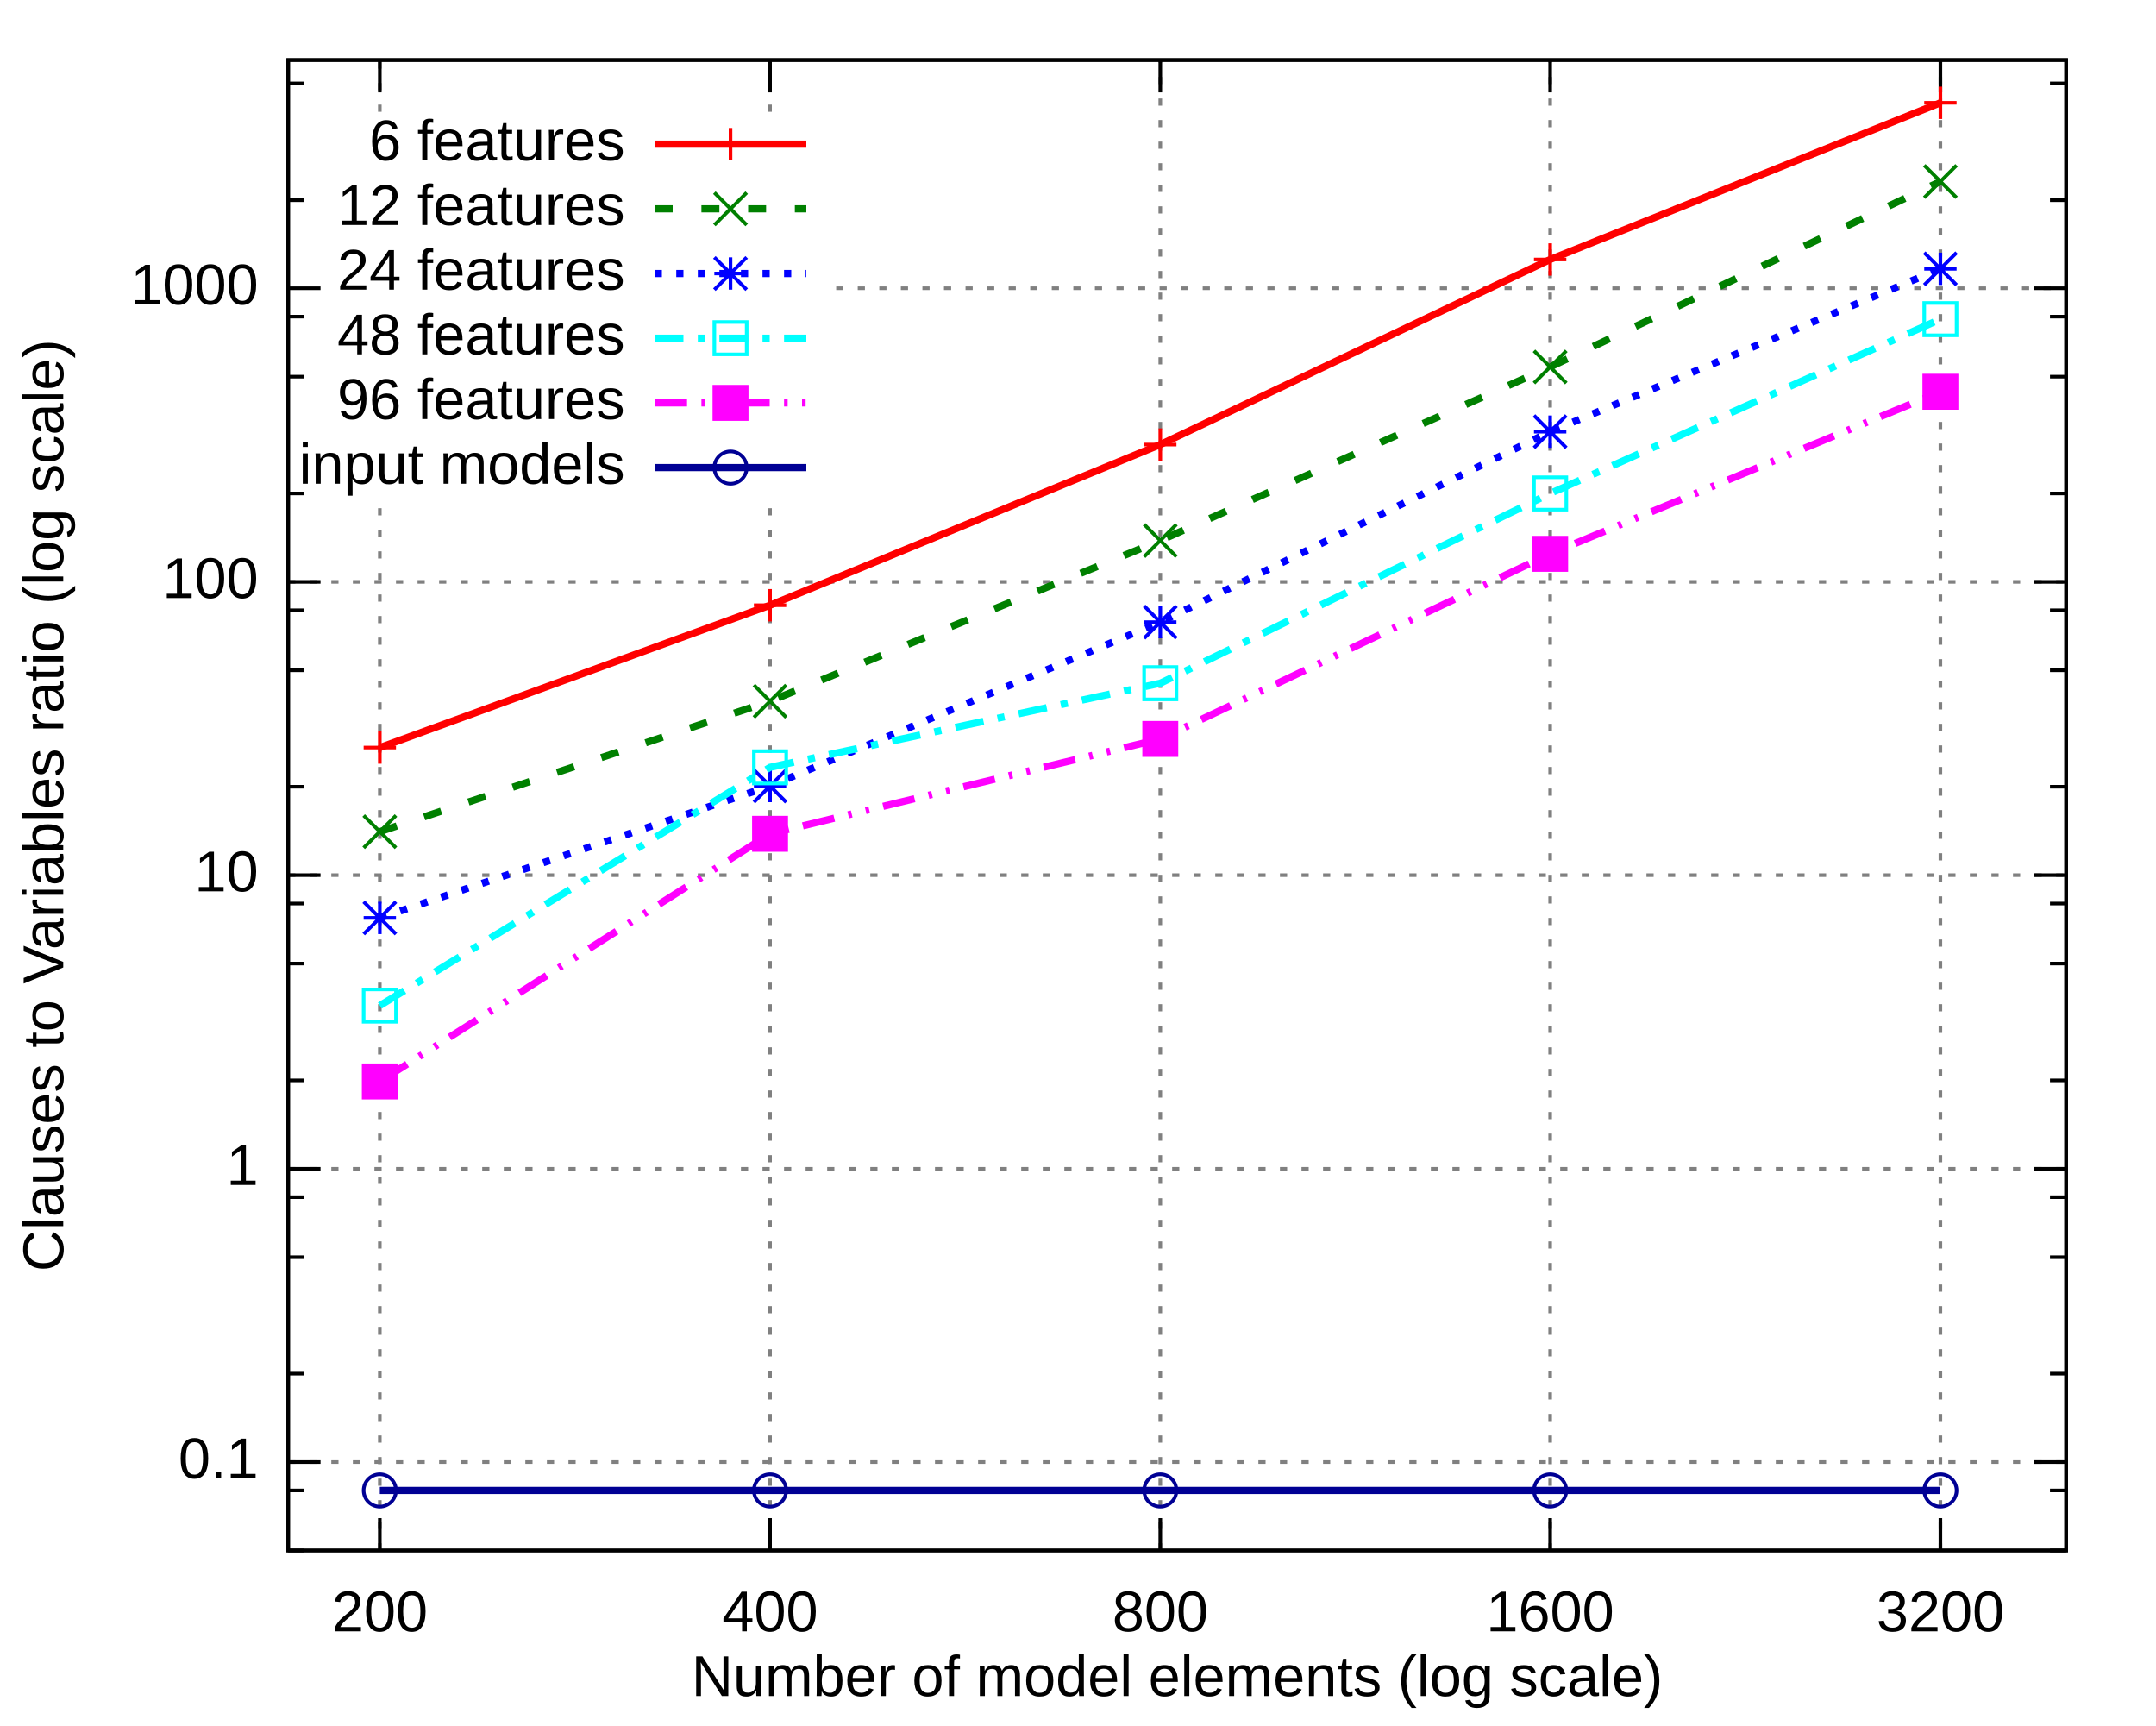
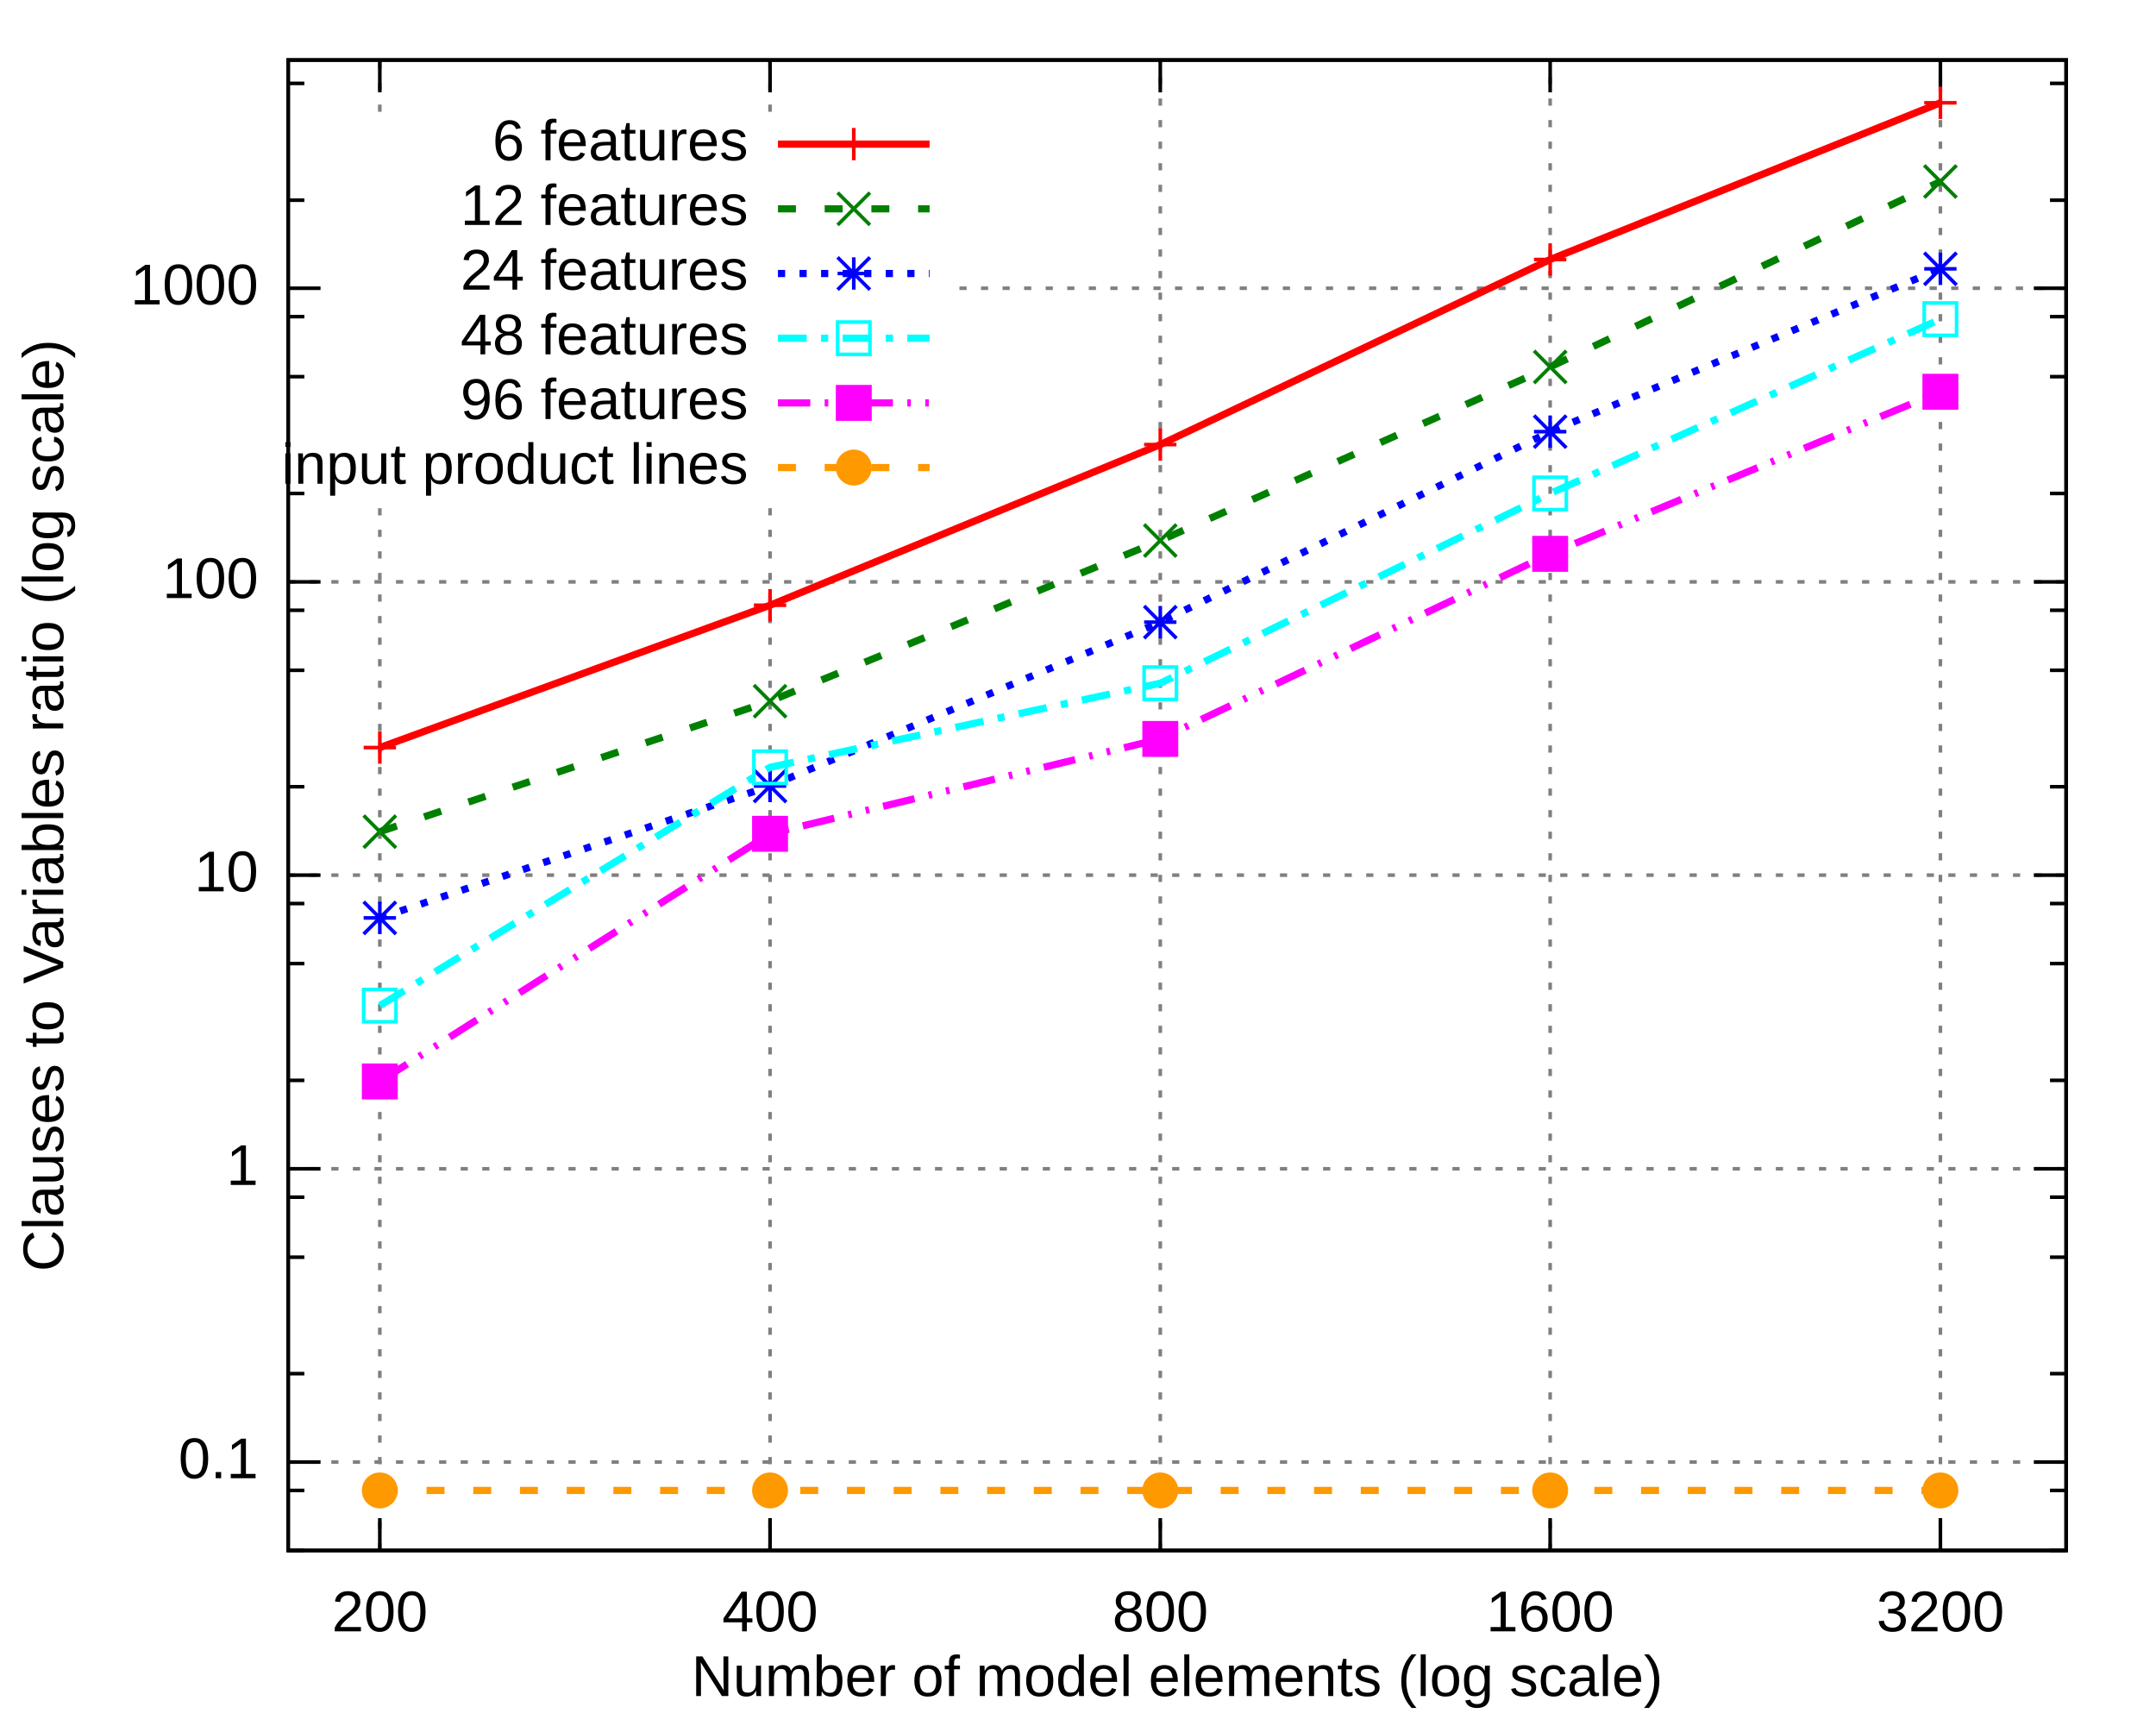
<svg xmlns="http://www.w3.org/2000/svg" xmlns:xlink="http://www.w3.org/1999/xlink" width="600" height="480" viewBox="0 0 600 480">
  <g id="gnuplot_canvas">
    <rect x="0" y="0" width="600" height="480" fill="none" />
    <defs>
      <circle id="gpDot" r="0.5" stroke-width="0.5" />
      <path id="gpPt0" stroke-width="0.222" stroke="currentColor" d="M-1,0 h2 M0,-1 v2" />
      <path id="gpPt1" stroke-width="0.222" stroke="currentColor" d="M-1,-1 L1,1 M1,-1 L-1,1" />
      <path id="gpPt2" stroke-width="0.222" stroke="currentColor" d="M-1,0 L1,0 M0,-1 L0,1 M-1,-1 L1,1 M-1,1 L1,-1" />
      <rect id="gpPt3" stroke-width="0.222" stroke="currentColor" x="-1" y="-1" width="2" height="2" />
      <rect id="gpPt4" stroke-width="0.222" stroke="currentColor" fill="currentColor" x="-1" y="-1" width="2" height="2" />
      <circle id="gpPt5" stroke-width="0.222" stroke="currentColor" cx="0" cy="0" r="1" />
      <use xlink:href="#gpPt5" id="gpPt6" fill="currentColor" stroke="none" />
      <path id="gpPt7" stroke-width="0.222" stroke="currentColor" d="M0,-1.33 L-1.33,0.67 L1.33,0.67 z" />
      <use xlink:href="#gpPt7" id="gpPt8" fill="currentColor" stroke="none" />
      <use xlink:href="#gpPt7" id="gpPt9" stroke="currentColor" transform="rotate(180)" />
      <use xlink:href="#gpPt9" id="gpPt10" fill="currentColor" stroke="none" />
      <use xlink:href="#gpPt3" id="gpPt11" stroke="currentColor" transform="rotate(45)" />
      <use xlink:href="#gpPt11" id="gpPt12" fill="currentColor" stroke="none" />
+       <filter id="greybox" filterUnits="objectBoundingBox" x="0" y="0" height="1" width="1">
+         <feFlood flood-color="lightgrey" flood-opacity="1" result="grey" />
+         <feComposite in="SourceGraphic" in2="grey" operator="atop" />
+       </filter>
    </defs>
    <g style="fill:none; color:white; stroke:currentColor; stroke-width:1.00; stroke-linecap:butt; stroke-linejoin:miter">
</g>
    <g style="fill:none; color:black; stroke:currentColor; stroke-width:1.00; stroke-linecap:butt; stroke-linejoin:miter">
      <path stroke="black" d="M80.2,431.4 L84.7,431.4 M575.0,431.4 L570.5,431.4 M80.2,414.7 L84.7,414.7 M575.0,414.7 L570.5,414.7     " />
    </g>
    <g style="fill:none; color:gray; stroke:currentColor; stroke-width:1.00; stroke-linecap:butt; stroke-linejoin:miter">
      <path stroke="gray" stroke-dasharray=" 2,4" class="gridline" d="M80.2,406.8 L575.0,406.8  " />
    </g>
    <g style="fill:none; color:black; stroke:currentColor; stroke-width:1.00; stroke-linecap:butt; stroke-linejoin:miter">
      <path stroke="black" d="M80.2,406.8 L89.2,406.8 M575.0,406.8 L566.0,406.8  " />
      <g transform="translate(71.9,411.3)" style="stroke:none; fill:black; font-family:Arial; font-size:12.00pt; text-anchor:end">
        <text> 0.1</text>
      </g>
      <path stroke="black" d="M80.2,382.2 L84.7,382.2 M575.0,382.2 L570.5,382.2 M80.2,349.8 L84.7,349.8 M575.0,349.8 L570.5,349.8    M80.2,333.1 L84.7,333.1 M575.0,333.1 L570.5,333.1  " />
    </g>
    <g style="fill:none; color:gray; stroke:currentColor; stroke-width:1.00; stroke-linecap:butt; stroke-linejoin:miter">
      <path stroke="gray" stroke-dasharray=" 2,4" class="gridline" d="M80.2,325.2 L575.0,325.2  " />
    </g>
    <g style="fill:none; color:black; stroke:currentColor; stroke-width:1.00; stroke-linecap:butt; stroke-linejoin:miter">
      <path stroke="black" d="M80.2,325.2 L89.2,325.2 M575.0,325.2 L566.0,325.2  " />
      <g transform="translate(71.9,329.7)" style="stroke:none; fill:black; font-family:Arial; font-size:12.00pt; text-anchor:end">
        <text> 1</text>
      </g>
      <path stroke="black" d="M80.2,300.6 L84.7,300.6 M575.0,300.6 L570.5,300.6 M80.2,268.1 L84.7,268.1 M575.0,268.1 L570.5,268.1    M80.2,251.4 L84.7,251.4 M575.0,251.4 L570.5,251.4  " />
    </g>
    <g style="fill:none; color:gray; stroke:currentColor; stroke-width:1.00; stroke-linecap:butt; stroke-linejoin:miter">
      <path stroke="gray" stroke-dasharray=" 2,4" class="gridline" d="M80.2,243.5 L575.0,243.5  " />
    </g>
    <g style="fill:none; color:black; stroke:currentColor; stroke-width:1.00; stroke-linecap:butt; stroke-linejoin:miter">
      <path stroke="black" d="M80.2,243.5 L89.2,243.5 M575.0,243.5 L566.0,243.5  " />
      <g transform="translate(71.9,248.0)" style="stroke:none; fill:black; font-family:Arial; font-size:12.00pt; text-anchor:end">
        <text> 10</text>
      </g>
      <path stroke="black" d="M80.2,218.9 L84.7,218.9 M575.0,218.9 L570.5,218.9 M80.2,186.5 L84.7,186.5 M575.0,186.5 L570.5,186.5    M80.2,169.8 L84.7,169.8 M575.0,169.8 L570.5,169.8  " />
    </g>
    <g style="fill:none; color:gray; stroke:currentColor; stroke-width:1.00; stroke-linecap:butt; stroke-linejoin:miter">
      <path stroke="gray" stroke-dasharray=" 2,4" class="gridline" d="M80.2,161.9 L575.0,161.9  " />
    </g>
    <g style="fill:none; color:black; stroke:currentColor; stroke-width:1.00; stroke-linecap:butt; stroke-linejoin:miter">
      <path stroke="black" d="M80.2,161.9 L89.2,161.9 M575.0,161.9 L566.0,161.9  " />
      <g transform="translate(71.9,166.4)" style="stroke:none; fill:black; font-family:Arial; font-size:12.00pt; text-anchor:end">
        <text> 100</text>
      </g>
      <path stroke="black" d="M80.2,137.3 L84.7,137.3 M575.0,137.3 L570.5,137.3 M80.2,104.8 L84.7,104.8 M575.0,104.8 L570.5,104.8    M80.2,88.1 L84.7,88.1 M575.0,88.1 L570.5,88.1  " />
    </g>
    <g style="fill:none; color:gray; stroke:currentColor; stroke-width:1.00; stroke-linecap:butt; stroke-linejoin:miter">
-       <path stroke="gray" stroke-dasharray=" 2,4" class="gridline" d="M232.7,80.2 L575.0,80.2  " />
+       <path stroke="gray" stroke-dasharray=" 2,4" class="gridline" d="M267.0,80.2 L575.0,80.2  " />
    </g>
    <g style="fill:none; color:black; stroke:currentColor; stroke-width:1.00; stroke-linecap:butt; stroke-linejoin:miter">
      <path stroke="black" d="M80.2,80.2 L89.2,80.2 M575.0,80.2 L566.0,80.2  " />
      <g transform="translate(71.9,84.7)" style="stroke:none; fill:black; font-family:Arial; font-size:12.00pt; text-anchor:end">
        <text> 1000</text>
      </g>
      <path stroke="black" d="M80.2,55.7 L84.7,55.7 M575.0,55.7 L570.5,55.7 M80.2,23.2 L84.7,23.2 M575.0,23.2 L570.5,23.2     " />
    </g>
    <g style="fill:none; color:gray; stroke:currentColor; stroke-width:1.00; stroke-linecap:butt; stroke-linejoin:miter">
      <path stroke="gray" stroke-dasharray=" 2,4" class="gridline" d="M105.7,431.4 L105.7,139.1 M105.7,31.1 L105.7,16.7  " />
    </g>
    <g style="fill:none; color:black; stroke:currentColor; stroke-width:1.00; stroke-linecap:butt; stroke-linejoin:miter">
      <path stroke="black" d="M105.7,431.4 L105.7,422.4 M105.7,16.7 L105.7,25.7  " />
      <g transform="translate(105.7,453.9)" style="stroke:none; fill:black; font-family:Arial; font-size:12.00pt; text-anchor:middle">
        <text> 200</text>
      </g>
    </g>
    <g style="fill:none; color:gray; stroke:currentColor; stroke-width:1.00; stroke-linecap:butt; stroke-linejoin:miter">
      <path stroke="gray" stroke-dasharray=" 2,4" class="gridline" d="M214.3,431.4 L214.3,139.1 M214.3,31.1 L214.3,16.7  " />
    </g>
    <g style="fill:none; color:black; stroke:currentColor; stroke-width:1.00; stroke-linecap:butt; stroke-linejoin:miter">
      <path stroke="black" d="M214.3,431.4 L214.3,422.4 M214.3,16.7 L214.3,25.7  " />
      <g transform="translate(214.3,453.9)" style="stroke:none; fill:black; font-family:Arial; font-size:12.00pt; text-anchor:middle">
        <text> 400</text>
      </g>
    </g>
    <g style="fill:none; color:gray; stroke:currentColor; stroke-width:1.00; stroke-linecap:butt; stroke-linejoin:miter">
      <path stroke="gray" stroke-dasharray=" 2,4" class="gridline" d="M322.9,431.4 L322.9,16.7  " />
    </g>
    <g style="fill:none; color:black; stroke:currentColor; stroke-width:1.00; stroke-linecap:butt; stroke-linejoin:miter">
      <path stroke="black" d="M322.9,431.4 L322.9,422.4 M322.9,16.7 L322.9,25.7  " />
      <g transform="translate(322.9,453.9)" style="stroke:none; fill:black; font-family:Arial; font-size:12.00pt; text-anchor:middle">
        <text> 800</text>
      </g>
    </g>
    <g style="fill:none; color:gray; stroke:currentColor; stroke-width:1.00; stroke-linecap:butt; stroke-linejoin:miter">
      <path stroke="gray" stroke-dasharray=" 2,4" class="gridline" d="M431.4,431.4 L431.4,16.7  " />
    </g>
    <g style="fill:none; color:black; stroke:currentColor; stroke-width:1.00; stroke-linecap:butt; stroke-linejoin:miter">
      <path stroke="black" d="M431.4,431.4 L431.4,422.4 M431.4,16.7 L431.4,25.7  " />
      <g transform="translate(431.4,453.9)" style="stroke:none; fill:black; font-family:Arial; font-size:12.00pt; text-anchor:middle">
        <text> 1600</text>
      </g>
    </g>
    <g style="fill:none; color:gray; stroke:currentColor; stroke-width:1.00; stroke-linecap:butt; stroke-linejoin:miter">
      <path stroke="gray" stroke-dasharray=" 2,4" class="gridline" d="M540.0,431.4 L540.0,16.7  " />
    </g>
    <g style="fill:none; color:black; stroke:currentColor; stroke-width:1.00; stroke-linecap:butt; stroke-linejoin:miter">
      <path stroke="black" d="M540.0,431.4 L540.0,422.4 M540.0,16.7 L540.0,25.7  " />
      <g transform="translate(540.0,453.9)" style="stroke:none; fill:black; font-family:Arial; font-size:12.00pt; text-anchor:middle">
        <text> 3200</text>
      </g>
      <path stroke="black" d="M80.2,16.7 L80.2,431.4 L575.0,431.4 L575.0,16.7 L80.2,16.7 Z  " />
      <g transform="translate(17.6,224.1) rotate(270)" style="stroke:none; fill:black; font-family:Arial; font-size:12.00pt; text-anchor:middle">
        <text>Clauses to Variables ratio (log scale)</text>
      </g>
      <g transform="translate(327.6,471.9)" style="stroke:none; fill:black; font-family:Arial; font-size:12.00pt; text-anchor:middle">
        <text>Number of model elements (log scale)</text>
      </g>
    </g>
    <g id="gnuplot_plot_1">
      <g style="fill:none; color:white; stroke:black; stroke-width:2.00; stroke-linecap:butt; stroke-linejoin:miter">
</g>
      <g style="fill:none; color:red; stroke:currentColor; stroke-width:2.00; stroke-linecap:butt; stroke-linejoin:miter">
-         <g transform="translate(173.9,44.6)" style="stroke:none; fill:black; font-family:Arial; font-size:12.00pt; text-anchor:end">
+         <g transform="translate(208.2,44.6)" style="stroke:none; fill:black; font-family:Arial; font-size:12.00pt; text-anchor:end">
          <text>6 features</text>
        </g>
-         <path d="M182.2,40.1 L224.4,40.1 M105.7,208.0 L214.3,168.4 L322.9,123.7 L431.4,72.2 L540.0,28.6  " />
+         <path d="M216.5,40.1 L258.7,40.1 M105.7,208.0 L214.3,168.4 L322.9,123.7 L431.4,72.2 L540.0,28.6  " />
        <use xlink:href="#gpPt0" transform="translate(105.7,208.0) scale(4.50)" />
        <use xlink:href="#gpPt0" transform="translate(214.3,168.4) scale(4.50)" />
        <use xlink:href="#gpPt0" transform="translate(322.9,123.7) scale(4.50)" />
        <use xlink:href="#gpPt0" transform="translate(431.4,72.2) scale(4.50)" />
        <use xlink:href="#gpPt0" transform="translate(540.0,28.6) scale(4.50)" />
-         <use xlink:href="#gpPt0" transform="translate(203.3,40.1) scale(4.50)" />
+         <use xlink:href="#gpPt0" transform="translate(237.6,40.1) scale(4.50)" />
      </g>
    </g>
    <g id="gnuplot_plot_2">
      <g style="fill:none; color:green; stroke:currentColor; stroke-width:2.00; stroke-linecap:butt; stroke-linejoin:miter">
-         <g transform="translate(173.9,62.6)" style="stroke:none; fill:black; font-family:Arial; font-size:12.00pt; text-anchor:end">
+         <g transform="translate(208.2,62.6)" style="stroke:none; fill:black; font-family:Arial; font-size:12.00pt; text-anchor:end">
          <text>12 features</text>
        </g>
-         <path stroke-dasharray=" 5,8" d="M182.2,58.1 L224.4,58.1 M105.7,231.4 L214.3,195.1 L322.9,150.4 L431.4,102.1 L540.0,50.5  " />
+         <path stroke-dasharray=" 5,8" d="M216.5,58.1 L258.7,58.1 M105.7,231.4 L214.3,195.1 L322.9,150.4 L431.4,102.1 L540.0,50.5  " />
        <use xlink:href="#gpPt1" transform="translate(105.7,231.4) scale(4.50)" />
        <use xlink:href="#gpPt1" transform="translate(214.3,195.1) scale(4.50)" />
        <use xlink:href="#gpPt1" transform="translate(322.9,150.4) scale(4.50)" />
        <use xlink:href="#gpPt1" transform="translate(431.4,102.1) scale(4.50)" />
        <use xlink:href="#gpPt1" transform="translate(540.0,50.5) scale(4.50)" />
-         <use xlink:href="#gpPt1" transform="translate(203.3,58.1) scale(4.50)" />
+         <use xlink:href="#gpPt1" transform="translate(237.6,58.1) scale(4.50)" />
      </g>
    </g>
    <g id="gnuplot_plot_3">
      <g style="fill:none; color:blue; stroke:currentColor; stroke-width:2.00; stroke-linecap:butt; stroke-linejoin:miter">
-         <g transform="translate(173.9,80.6)" style="stroke:none; fill:black; font-family:Arial; font-size:12.00pt; text-anchor:end">
+         <g transform="translate(208.2,80.6)" style="stroke:none; fill:black; font-family:Arial; font-size:12.00pt; text-anchor:end">
          <text>24 features</text>
        </g>
-         <path stroke-dasharray=" 2,4" d="M182.2,76.1 L224.4,76.1 M105.7,255.4 L214.3,218.7 L322.9,173.1 L431.4,120.1 L540.0,74.8  " />
+         <path stroke-dasharray=" 2,4" d="M216.5,76.1 L258.7,76.1 M105.7,255.4 L214.3,218.7 L322.9,173.1 L431.4,120.1 L540.0,74.8  " />
        <use xlink:href="#gpPt2" transform="translate(105.7,255.4) scale(4.50)" />
        <use xlink:href="#gpPt2" transform="translate(214.3,218.7) scale(4.50)" />
        <use xlink:href="#gpPt2" transform="translate(322.9,173.1) scale(4.50)" />
        <use xlink:href="#gpPt2" transform="translate(431.4,120.1) scale(4.50)" />
        <use xlink:href="#gpPt2" transform="translate(540.0,74.8) scale(4.50)" />
-         <use xlink:href="#gpPt2" transform="translate(203.3,76.1) scale(4.50)" />
+         <use xlink:href="#gpPt2" transform="translate(237.6,76.1) scale(4.50)" />
      </g>
    </g>
    <g id="gnuplot_plot_4">
      <g style="fill:none; color:cyan; stroke:currentColor; stroke-width:2.00; stroke-linecap:butt; stroke-linejoin:miter">
-         <g transform="translate(173.9,98.6)" style="stroke:none; fill:black; font-family:Arial; font-size:12.00pt; text-anchor:end">
+         <g transform="translate(208.2,98.6)" style="stroke:none; fill:black; font-family:Arial; font-size:12.00pt; text-anchor:end">
          <text>48 features</text>
        </g>
-         <path stroke-dasharray=" 8,4,2,4" d="M182.2,94.1 L224.4,94.1 M105.7,279.8 L214.3,213.5 L322.9,190.1 L431.4,137.3 L540.0,88.8  " />
+         <path stroke-dasharray=" 8,4,2,4" d="M216.5,94.1 L258.7,94.1 M105.7,279.8 L214.3,213.5 L322.9,190.1 L431.4,137.3 L540.0,88.8  " />
        <use xlink:href="#gpPt3" transform="translate(105.7,279.8) scale(4.50)" />
        <use xlink:href="#gpPt3" transform="translate(214.3,213.5) scale(4.50)" />
        <use xlink:href="#gpPt3" transform="translate(322.9,190.1) scale(4.50)" />
        <use xlink:href="#gpPt3" transform="translate(431.4,137.3) scale(4.50)" />
        <use xlink:href="#gpPt3" transform="translate(540.0,88.8) scale(4.50)" />
-         <use xlink:href="#gpPt3" transform="translate(203.3,94.1) scale(4.50)" />
+         <use xlink:href="#gpPt3" transform="translate(237.6,94.1) scale(4.50)" />
      </g>
    </g>
    <g id="gnuplot_plot_5">
      <g style="fill:none; color:#157545; stroke:currentColor; stroke-width:2.00; stroke-linecap:butt; stroke-linejoin:miter">
-         <g transform="translate(173.9,116.6)" style="stroke:none; fill:black; font-family:Arial; font-size:12.00pt; text-anchor:end">
+         <g transform="translate(208.2,116.6)" style="stroke:none; fill:black; font-family:Arial; font-size:12.00pt; text-anchor:end">
          <text>96 features</text>
        </g>
-         <path stroke="rgb(255,   0, 255)" stroke-dasharray=" 9,4,1,4,1,4" d="M182.2,112.1 L224.4,112.1 M105.7,300.9 L214.3,232.0 L322.9,205.6 L431.4,154.1 L540.0,109.0  " />
+         <path stroke="rgb(255,   0, 255)" stroke-dasharray=" 9,4,1,4,1,4" d="M216.5,112.1 L258.7,112.1 M105.7,300.9 L214.3,232.0 L322.9,205.6 L431.4,154.1 L540.0,109.0  " />
        <use xlink:href="#gpPt4" transform="translate(105.7,300.9) scale(4.50)" color="rgb(255,   0, 255)" />
        <use xlink:href="#gpPt4" transform="translate(214.3,232.0) scale(4.50)" color="rgb(255,   0, 255)" />
        <use xlink:href="#gpPt4" transform="translate(322.9,205.6) scale(4.50)" color="rgb(255,   0, 255)" />
        <use xlink:href="#gpPt4" transform="translate(431.4,154.1) scale(4.50)" color="rgb(255,   0, 255)" />
        <use xlink:href="#gpPt4" transform="translate(540.0,109.0) scale(4.50)" color="rgb(255,   0, 255)" />
-         <use xlink:href="#gpPt4" transform="translate(203.3,112.1) scale(4.50)" color="rgb(255,   0, 255)" />
+         <use xlink:href="#gpPt4" transform="translate(237.6,112.1) scale(4.50)" color="rgb(255,   0, 255)" />
      </g>
    </g>
    <g id="gnuplot_plot_6">
-       <g style="fill:none; color:#000094; stroke:currentColor; stroke-width:2.00; stroke-linecap:butt; stroke-linejoin:miter">
-         <g transform="translate(173.9,134.6)" style="stroke:none; fill:black; font-family:Arial; font-size:12.00pt; text-anchor:end">
-           <text>input models</text>
-         </g>
-         <path d="M182.2,130.1 L224.4,130.1 M105.7,414.7 L214.3,414.7 L322.9,414.7 L431.4,414.7 L540.0,414.7  " />
-         <use xlink:href="#gpPt5" transform="translate(105.7,414.7) scale(4.50)" />
-         <use xlink:href="#gpPt5" transform="translate(214.3,414.7) scale(4.50)" />
-         <use xlink:href="#gpPt5" transform="translate(322.9,414.7) scale(4.50)" />
-         <use xlink:href="#gpPt5" transform="translate(431.4,414.7) scale(4.50)" />
-         <use xlink:href="#gpPt5" transform="translate(540.0,414.7) scale(4.50)" />
-         <use xlink:href="#gpPt5" transform="translate(203.3,130.1) scale(4.50)" />
+       <g style="fill:none; color:#FF9900; stroke:currentColor; stroke-width:2.00; stroke-linecap:butt; stroke-linejoin:miter">
+         <g transform="translate(208.2,134.6)" style="stroke:none; fill:black; font-family:Arial; font-size:12.00pt; text-anchor:end">
+           <text>input product lines</text>
+         </g>
+         <path stroke-dasharray=" 5,8" d="M216.5,130.1 L258.7,130.1 M105.7,414.7 L214.3,414.7 L322.9,414.7 L431.4,414.7 L540.0,414.7  " />
+         <use xlink:href="#gpPt6" transform="translate(105.7,414.7) scale(4.50)" />
+         <use xlink:href="#gpPt6" transform="translate(214.3,414.7) scale(4.50)" />
+         <use xlink:href="#gpPt6" transform="translate(322.9,414.7) scale(4.50)" />
+         <use xlink:href="#gpPt6" transform="translate(431.4,414.7) scale(4.50)" />
+         <use xlink:href="#gpPt6" transform="translate(540.0,414.7) scale(4.50)" />
+         <use xlink:href="#gpPt6" transform="translate(237.6,130.1) scale(4.50)" />
      </g>
    </g>
    <g style="fill:none; color:white; stroke:currentColor; stroke-width:1.00; stroke-linecap:butt; stroke-linejoin:miter">
</g>
    <g style="fill:none; color:black; stroke:currentColor; stroke-width:1.00; stroke-linecap:butt; stroke-linejoin:miter">
      <path stroke="black" d="M80.2,16.7 L80.2,431.4 L575.0,431.4 L575.0,16.7 L80.2,16.7 Z  " />
    </g>
  </g>
</svg>
